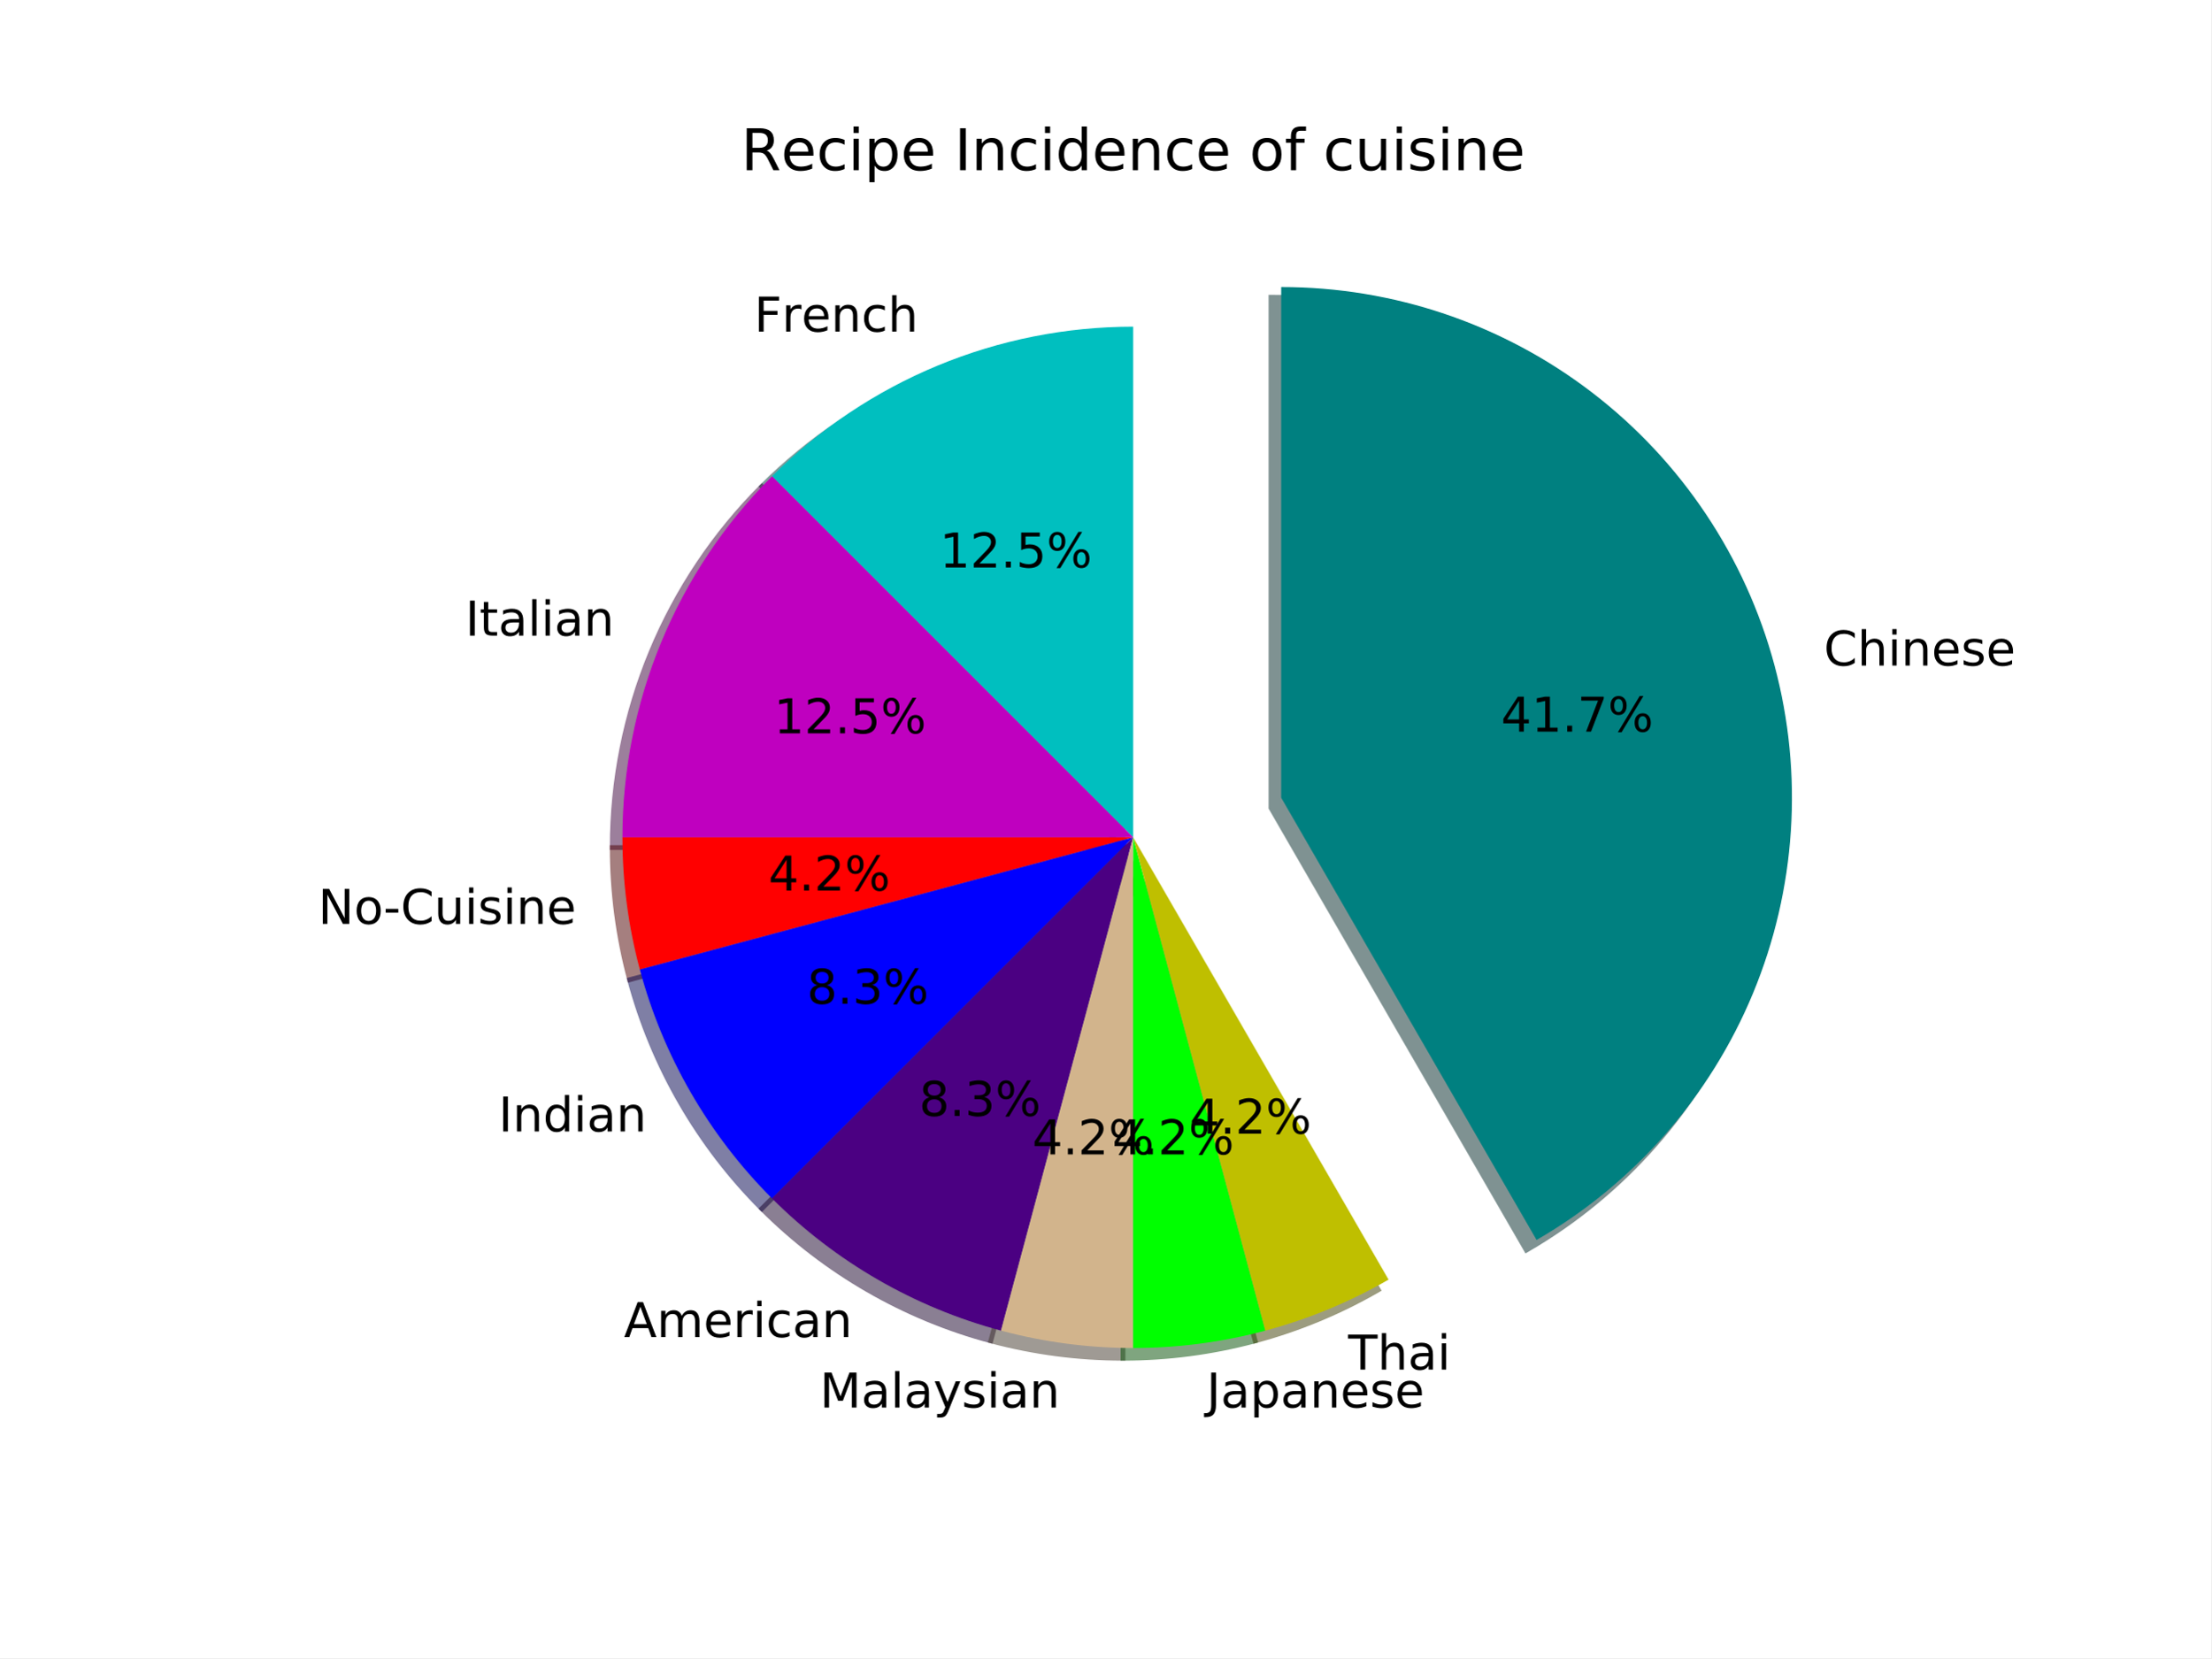
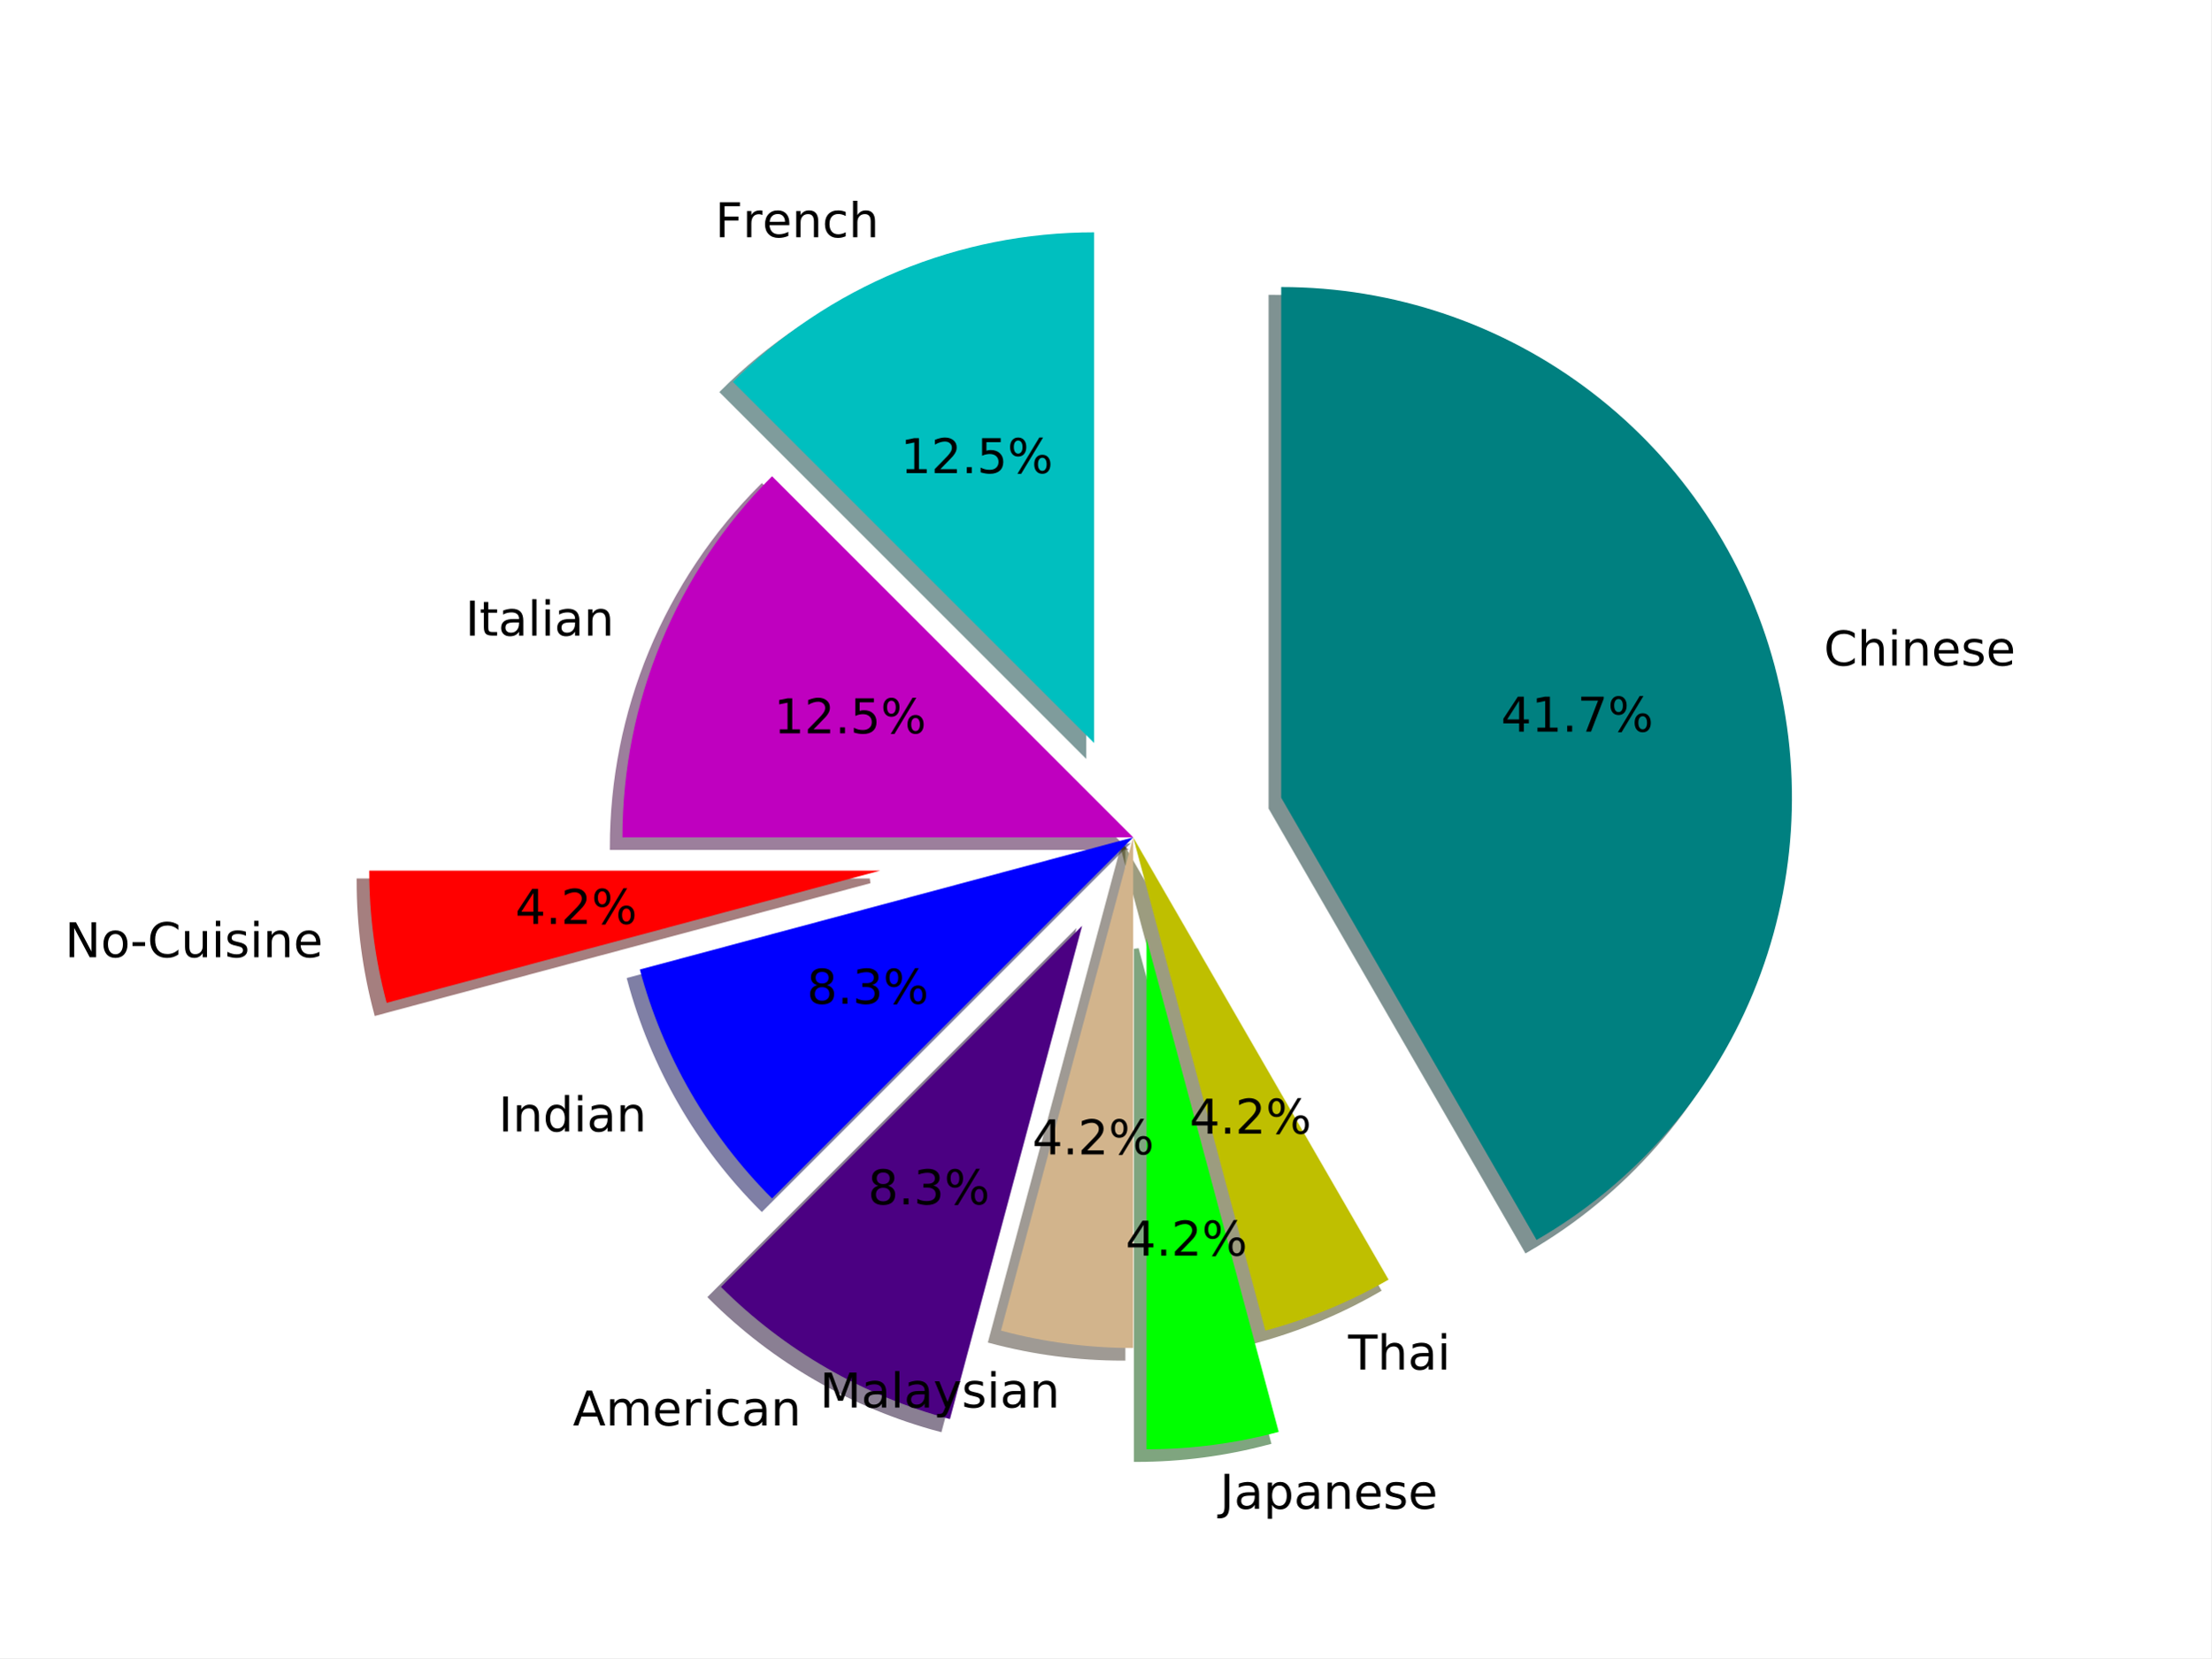
<svg xmlns="http://www.w3.org/2000/svg" xmlns:xlink="http://www.w3.org/1999/xlink" height="345.6pt" version="1.1" viewBox="0 0 460.8 345.6" width="460.8pt">
  <defs>
    <style type="text/css">
*{stroke-linecap:butt;stroke-linejoin:round;}
  </style>
  </defs>
  <g id="figure_1">
    <g id="patch_1">
      <path d="M 0 345.6  L 460.8 345.6  L 460.8 0  L 0 0  z " style="fill:#ffffff;" />
    </g>
    <g id="axes_1">
      <g id="patch_2">
-         <path d="M 234.031 70.212  C 220.053 70.212 206.211 72.965 193.296 78.315  C 180.382 83.664 168.647 91.505 158.763 101.389  L 234.031 176.657  L 234.031 70.212  z " style="fill:#003939;opacity:0.5;stroke:#003939;stroke-linejoin:miter;" />
+         <path d="M 225.884 50.544  C 211.906 50.544 198.064 53.297 185.15 58.646  C 172.235 63.996 160.5 71.837 150.616 81.721  L 225.884 156.988  L 225.884 50.544  z " style="fill:#003939;opacity:0.5;stroke:#003939;stroke-linejoin:miter;" />
      </g>
      <g id="patch_3">
        <path d="M 158.763 101.389  C 148.879 111.273 141.038 123.008 135.689 135.922  C 130.34 148.836 127.586 162.679 127.586 176.657  L 234.031 176.657  L 158.763 101.389  z " style="fill:#390039;opacity:0.5;stroke:#390039;stroke-linejoin:miter;" />
      </g>
      <g id="patch_4">
-         <path d="M 127.586 176.657  C 127.586 181.303 127.891 185.944 128.497 190.551  C 129.103 195.157 130.011 199.719 131.213 204.207  L 234.031 176.657  L 127.586 176.657  z " style="fill:#4c0000;opacity:0.5;stroke:#4c0000;stroke-linejoin:miter;" />
+         <path d="M 74.819 183.604  C 74.819 188.25 75.123 192.891 75.73 197.498  C 76.336 202.104 77.244 206.666 78.446 211.154  L 181.264 183.604  L 74.819 183.604  z " style="fill:#4c0000;opacity:0.5;stroke:#4c0000;stroke-linejoin:miter;" />
      </g>
      <g id="patch_5">
        <path d="M 131.213 204.207  C 133.621 213.192 137.196 221.823 141.847 229.879  C 146.498 237.935 152.186 245.347 158.763 251.925  L 234.031 176.657  L 131.213 204.207  z " style="fill:#00004c;opacity:0.5;stroke:#00004c;stroke-linejoin:miter;" />
      </g>
      <g id="patch_6">
-         <path d="M 158.763 251.925  C 165.341 258.502 172.753 264.19 180.809 268.841  C 188.865 273.492 197.496 277.067 206.481 279.475  L 234.031 176.657  L 158.763 251.925  z " style="fill:#160027;opacity:0.5;stroke:#160027;stroke-linejoin:miter;" />
+         <path d="M 148.119 270.362  C 154.697 276.939 162.108 282.626 170.164 287.278  C 178.22 291.929 186.851 295.504 195.837 297.911  L 223.387 195.094  L 148.119 270.362  z " style="fill:#160027;opacity:0.5;stroke:#160027;stroke-linejoin:miter;" />
      </g>
      <g id="patch_7">
        <path d="M 206.481 279.475  C 210.969 280.677 215.531 281.585 220.137 282.191  C 224.744 282.797 229.385 283.102 234.031 283.102  L 234.031 176.657  L 206.481 279.475  z " style="fill:#3f362a;opacity:0.5;stroke:#3f362a;stroke-linejoin:miter;" />
      </g>
      <g id="patch_8">
-         <path d="M 234.031 283.102  C 238.677 283.102 243.319 282.797 247.925 282.191  C 252.531 281.585 257.093 280.677 261.581 279.475  L 234.031 176.657  L 234.031 283.102  z " style="fill:#004c00;opacity:0.5;stroke:#004c00;stroke-linejoin:miter;" />
+         <path d="M 236.81 304.209  C 241.456 304.209 246.097 303.904 250.704 303.298  C 255.31 302.691 259.872 301.784 264.36 300.582  L 236.81 197.764  L 236.81 304.209  z " style="fill:#004c00;opacity:0.5;stroke:#004c00;stroke-linejoin:miter;" />
      </g>
      <g id="patch_9">
        <path d="M 261.581 279.475  C 266.069 278.272 270.473 276.777 274.766 274.999  C 279.058 273.221 283.23 271.164 287.254 268.841  L 234.031 176.657  L 261.581 279.475  z " style="fill:#393900;opacity:0.5;stroke:#393900;stroke-linejoin:miter;" />
      </g>
      <g id="patch_10">
        <path d="M 318.099 260.576  C 338.388 248.862 354.253 230.771 363.219 209.127  C 372.184 187.482 373.758 163.472 367.694 140.842  C 361.631 118.212 348.262 98.206 329.676 83.944  C 311.089 69.682 288.304 61.947 264.876 61.947  L 264.876 168.392  L 318.099 260.576  z " style="fill:#002626;opacity:0.5;stroke:#002626;stroke-linejoin:miter;" />
      </g>
      <g id="patch_11">
-         <path d="M 236.16 68.083  C 222.182 68.083 208.34 70.837 195.425 76.186  C 182.511 81.535 170.776 89.376 160.892 99.26  L 236.16 174.528  L 236.16 68.083  z " style="fill:#00bfbf;" />
+         <path d="M 228.013 48.415  C 214.035 48.415 200.193 51.168 187.278 56.517  C 174.364 61.867 162.629 69.708 152.745 79.592  L 228.013 154.86  L 228.013 48.415  z " style="fill:#00bfbf;" />
      </g>
      <g id="patch_12">
        <path d="M 160.892 99.26  C 151.008 109.144 143.167 120.879 137.818 133.793  C 132.469 146.708 129.715 160.55 129.715 174.528  L 236.16 174.528  L 160.892 99.26  z " style="fill:#bf00bf;" />
      </g>
      <g id="patch_13">
-         <path d="M 129.715 174.528  C 129.715 179.174 130.019 183.815 130.626 188.422  C 131.232 193.028 132.14 197.59 133.342 202.078  L 236.16 174.528  L 129.715 174.528  z " style="fill:#ff0000;" />
+         <path d="M 76.948 181.475  C 76.948 186.121 77.252 190.762 77.859 195.369  C 78.465 199.975 79.373 204.537 80.575 209.025  L 183.393 181.475  L 76.948 181.475  z " style="fill:#ff0000;" />
      </g>
      <g id="patch_14">
        <path d="M 133.342 202.078  C 135.75 211.063 139.325 219.694 143.976 227.75  C 148.627 235.806 154.314 243.218 160.892 249.796  L 236.16 174.528  L 133.342 202.078  z " style="fill:#0000ff;" />
      </g>
      <g id="patch_15">
-         <path d="M 160.892 249.796  C 167.47 256.374 174.882 262.061 182.938 266.712  C 190.994 271.363 199.625 274.938 208.61 277.346  L 236.16 174.528  L 160.892 249.796  z " style="fill:#4b0082;" />
+         <path d="M 150.248 268.233  C 156.825 274.81 164.237 280.498 172.293 285.149  C 180.349 289.8 188.98 293.375 197.966 295.783  L 225.516 192.965  L 150.248 268.233  z " style="fill:#4b0082;" />
      </g>
      <g id="patch_16">
        <path d="M 208.61 277.346  C 213.098 278.548 217.66 279.456 222.266 280.062  C 226.873 280.669 231.514 280.973 236.16 280.973  L 236.16 174.528  L 208.61 277.346  z " style="fill:#d2b48c;" />
      </g>
      <g id="patch_17">
-         <path d="M 236.16 280.973  C 240.806 280.973 245.447 280.669 250.054 280.062  C 254.66 279.456 259.222 278.548 263.71 277.346  L 236.16 174.528  L 236.16 280.973  z " style="fill:#00ff00;" />
+         <path d="M 238.939 302.08  C 243.585 302.08 248.226 301.775 252.833 301.169  C 257.439 300.563 262.001 299.655 266.489 298.453  L 238.939 195.635  L 238.939 302.08  z " style="fill:#00ff00;" />
      </g>
      <g id="patch_18">
        <path d="M 263.71 277.346  C 268.198 276.143 272.602 274.648 276.895 272.87  C 281.187 271.092 285.359 269.035 289.382 266.712  L 236.16 174.528  L 263.71 277.346  z " style="fill:#bfbf00;" />
      </g>
      <g id="patch_19">
        <path d="M 320.228 258.447  C 340.517 246.733 356.382 228.642 365.348 206.998  C 374.313 185.353 375.887 161.343 369.823 138.713  C 363.76 116.084 350.391 96.077 331.805 81.815  C 313.218 67.553 290.433 59.818 267.005 59.818  L 267.005 166.263  L 320.228 258.447  z " style="fill:#008080;" />
      </g>
      <g id="matplotlib.axis_1" />
      <g id="matplotlib.axis_2" />
      <g id="text_1">
        <defs>
          <path d="M 9.812 72.906  L 51.703 72.906  L 51.703 64.594  L 19.672 64.594  L 19.672 43.109  L 48.578 43.109  L 48.578 34.812  L 19.672 34.812  L 19.672 0  L 9.812 0  z " id="DejaVuSans-70" />
          <path d="M 41.109 46.297  Q 39.594 47.172 37.812 47.578  Q 36.031 48 33.891 48  Q 26.266 48 22.188 43.047  Q 18.109 38.094 18.109 28.812  L 18.109 0  L 9.078 0  L 9.078 54.688  L 18.109 54.688  L 18.109 46.188  Q 20.953 51.172 25.484 53.578  Q 30.031 56 36.531 56  Q 37.453 56 38.578 55.875  Q 39.703 55.766 41.062 55.516  z " id="DejaVuSans-114" />
          <path d="M 56.203 29.594  L 56.203 25.203  L 14.891 25.203  Q 15.484 15.922 20.484 11.062  Q 25.484 6.203 34.422 6.203  Q 39.594 6.203 44.453 7.469  Q 49.312 8.734 54.109 11.281  L 54.109 2.781  Q 49.266 0.734 44.188 -0.344  Q 39.109 -1.422 33.891 -1.422  Q 20.797 -1.422 13.156 6.188  Q 5.516 13.812 5.516 26.812  Q 5.516 40.234 12.766 48.109  Q 20.016 56 32.328 56  Q 43.359 56 49.781 48.891  Q 56.203 41.797 56.203 29.594  z M 47.219 32.234  Q 47.125 39.594 43.094 43.984  Q 39.062 48.391 32.422 48.391  Q 24.906 48.391 20.391 44.141  Q 15.875 39.891 15.188 32.172  z " id="DejaVuSans-101" />
          <path d="M 54.891 33.016  L 54.891 0  L 45.906 0  L 45.906 32.719  Q 45.906 40.484 42.875 44.328  Q 39.844 48.188 33.797 48.188  Q 26.516 48.188 22.312 43.547  Q 18.109 38.922 18.109 30.906  L 18.109 0  L 9.078 0  L 9.078 54.688  L 18.109 54.688  L 18.109 46.188  Q 21.344 51.125 25.703 53.562  Q 30.078 56 35.797 56  Q 45.219 56 50.047 50.172  Q 54.891 44.344 54.891 33.016  z " id="DejaVuSans-110" />
          <path d="M 48.781 52.594  L 48.781 44.188  Q 44.969 46.297 41.141 47.344  Q 37.312 48.391 33.406 48.391  Q 24.656 48.391 19.812 42.844  Q 14.984 37.312 14.984 27.297  Q 14.984 17.281 19.812 11.734  Q 24.656 6.203 33.406 6.203  Q 37.312 6.203 41.141 7.25  Q 44.969 8.297 48.781 10.406  L 48.781 2.094  Q 45.016 0.344 40.984 -0.531  Q 36.969 -1.422 32.422 -1.422  Q 20.062 -1.422 12.781 6.344  Q 5.516 14.109 5.516 27.297  Q 5.516 40.672 12.859 48.328  Q 20.219 56 33.016 56  Q 37.156 56 41.109 55.141  Q 45.062 54.297 48.781 52.594  z " id="DejaVuSans-99" />
          <path d="M 54.891 33.016  L 54.891 0  L 45.906 0  L 45.906 32.719  Q 45.906 40.484 42.875 44.328  Q 39.844 48.188 33.797 48.188  Q 26.516 48.188 22.312 43.547  Q 18.109 38.922 18.109 30.906  L 18.109 0  L 9.078 0  L 9.078 75.984  L 18.109 75.984  L 18.109 46.188  Q 21.344 51.125 25.703 53.562  Q 30.078 56 35.797 56  Q 45.219 56 50.047 50.172  Q 54.891 44.344 54.891 33.016  z " id="DejaVuSans-104" />
        </defs>
-         <g transform="translate(157.1769 69.11099)scale(0.1 -0.1)">
+         <g transform="translate(149.0299 49.44255)scale(0.1 -0.1)">
          <use xlink:href="#DejaVuSans-70" />
          <use x="57.41" xlink:href="#DejaVuSans-114" />
          <use x="98.492" xlink:href="#DejaVuSans-101" />
          <use x="160.016" xlink:href="#DejaVuSans-110" />
          <use x="223.395" xlink:href="#DejaVuSans-99" />
          <use x="278.375" xlink:href="#DejaVuSans-104" />
        </g>
      </g>
      <g id="text_2">
        <defs>
          <path d="M 12.406 8.297  L 28.516 8.297  L 28.516 63.922  L 10.984 60.406  L 10.984 69.391  L 28.422 72.906  L 38.281 72.906  L 38.281 8.297  L 54.391 8.297  L 54.391 0  L 12.406 0  z " id="DejaVuSans-49" />
          <path d="M 19.188 8.297  L 53.609 8.297  L 53.609 0  L 7.328 0  L 7.328 8.297  Q 12.938 14.109 22.625 23.891  Q 32.328 33.688 34.812 36.531  Q 39.547 41.844 41.422 45.531  Q 43.312 49.219 43.312 52.781  Q 43.312 58.594 39.234 62.25  Q 35.156 65.922 28.609 65.922  Q 23.969 65.922 18.812 64.312  Q 13.672 62.703 7.812 59.422  L 7.812 69.391  Q 13.766 71.781 18.938 73  Q 24.125 74.219 28.422 74.219  Q 39.75 74.219 46.484 68.547  Q 53.219 62.891 53.219 53.422  Q 53.219 48.922 51.531 44.891  Q 49.859 40.875 45.406 35.406  Q 44.188 33.984 37.641 27.219  Q 31.109 20.453 19.188 8.297  z " id="DejaVuSans-50" />
          <path d="M 10.688 12.406  L 21 12.406  L 21 0  L 10.688 0  z " id="DejaVuSans-46" />
          <path d="M 10.797 72.906  L 49.516 72.906  L 49.516 64.594  L 19.828 64.594  L 19.828 46.734  Q 21.969 47.469 24.109 47.828  Q 26.266 48.188 28.422 48.188  Q 40.625 48.188 47.75 41.5  Q 54.891 34.812 54.891 23.391  Q 54.891 11.625 47.562 5.094  Q 40.234 -1.422 26.906 -1.422  Q 22.312 -1.422 17.547 -0.641  Q 12.797 0.141 7.719 1.703  L 7.719 11.625  Q 12.109 9.234 16.797 8.062  Q 21.484 6.891 26.703 6.891  Q 35.156 6.891 40.078 11.328  Q 45.016 15.766 45.016 23.391  Q 45.016 31 40.078 35.438  Q 35.156 39.891 26.703 39.891  Q 22.75 39.891 18.812 39.016  Q 14.891 38.141 10.797 36.281  z " id="DejaVuSans-53" />
          <path d="M 72.703 32.078  Q 68.453 32.078 66.031 28.469  Q 63.625 24.859 63.625 18.406  Q 63.625 12.062 66.031 8.422  Q 68.453 4.781 72.703 4.781  Q 76.859 4.781 79.266 8.422  Q 81.688 12.062 81.688 18.406  Q 81.688 24.812 79.266 28.438  Q 76.859 32.078 72.703 32.078  z M 72.703 38.281  Q 80.422 38.281 84.953 32.906  Q 89.5 27.547 89.5 18.406  Q 89.5 9.281 84.938 3.922  Q 80.375 -1.422 72.703 -1.422  Q 64.891 -1.422 60.344 3.922  Q 55.812 9.281 55.812 18.406  Q 55.812 27.594 60.375 32.938  Q 64.938 38.281 72.703 38.281  z M 22.312 68.016  Q 18.109 68.016 15.688 64.375  Q 13.281 60.75 13.281 54.391  Q 13.281 47.953 15.672 44.328  Q 18.062 40.719 22.312 40.719  Q 26.562 40.719 28.969 44.328  Q 31.391 47.953 31.391 54.391  Q 31.391 60.688 28.953 64.344  Q 26.516 68.016 22.312 68.016  z M 66.406 74.219  L 74.219 74.219  L 28.609 -1.422  L 20.797 -1.422  z M 22.312 74.219  Q 30.031 74.219 34.609 68.875  Q 39.203 63.531 39.203 54.391  Q 39.203 45.172 34.641 39.844  Q 30.078 34.516 22.312 34.516  Q 14.547 34.516 10.031 39.859  Q 5.516 45.219 5.516 54.391  Q 5.516 63.484 10.047 68.844  Q 14.594 74.219 22.312 74.219  z " id="DejaVuSans-37" />
        </defs>
-         <g transform="translate(195.8356 118.2821)scale(0.1 -0.1)">
+         <g transform="translate(187.6887 98.61364)scale(0.1 -0.1)">
          <use xlink:href="#DejaVuSans-49" />
          <use x="63.623" xlink:href="#DejaVuSans-50" />
          <use x="127.246" xlink:href="#DejaVuSans-46" />
          <use x="159.033" xlink:href="#DejaVuSans-53" />
          <use x="222.656" xlink:href="#DejaVuSans-37" />
        </g>
      </g>
      <g id="text_3">
        <defs>
          <path d="M 9.812 72.906  L 19.672 72.906  L 19.672 0  L 9.812 0  z " id="DejaVuSans-73" />
          <path d="M 18.312 70.219  L 18.312 54.688  L 36.812 54.688  L 36.812 47.703  L 18.312 47.703  L 18.312 18.016  Q 18.312 11.328 20.141 9.422  Q 21.969 7.516 27.594 7.516  L 36.812 7.516  L 36.812 0  L 27.594 0  Q 17.188 0 13.234 3.875  Q 9.281 7.766 9.281 18.016  L 9.281 47.703  L 2.688 47.703  L 2.688 54.688  L 9.281 54.688  L 9.281 70.219  z " id="DejaVuSans-116" />
          <path d="M 34.281 27.484  Q 23.391 27.484 19.188 25  Q 14.984 22.516 14.984 16.5  Q 14.984 11.719 18.141 8.906  Q 21.297 6.109 26.703 6.109  Q 34.188 6.109 38.703 11.406  Q 43.219 16.703 43.219 25.484  L 43.219 27.484  z M 52.203 31.203  L 52.203 0  L 43.219 0  L 43.219 8.297  Q 40.141 3.328 35.547 0.953  Q 30.953 -1.422 24.312 -1.422  Q 15.922 -1.422 10.953 3.297  Q 6 8.016 6 15.922  Q 6 25.141 12.172 29.828  Q 18.359 34.516 30.609 34.516  L 43.219 34.516  L 43.219 35.406  Q 43.219 41.609 39.141 45  Q 35.062 48.391 27.688 48.391  Q 23 48.391 18.547 47.266  Q 14.109 46.141 10.016 43.891  L 10.016 52.203  Q 14.938 54.109 19.578 55.047  Q 24.219 56 28.609 56  Q 40.484 56 46.344 49.844  Q 52.203 43.703 52.203 31.203  z " id="DejaVuSans-97" />
          <path d="M 9.422 75.984  L 18.406 75.984  L 18.406 0  L 9.422 0  z " id="DejaVuSans-108" />
          <path d="M 9.422 54.688  L 18.406 54.688  L 18.406 0  L 9.422 0  z M 9.422 75.984  L 18.406 75.984  L 18.406 64.594  L 9.422 64.594  z " id="DejaVuSans-105" />
        </defs>
        <g transform="translate(96.9633 132.4792)scale(0.1 -0.1)">
          <use xlink:href="#DejaVuSans-73" />
          <use x="29.492" xlink:href="#DejaVuSans-116" />
          <use x="68.701" xlink:href="#DejaVuSans-97" />
          <use x="129.98" xlink:href="#DejaVuSans-108" />
          <use x="157.764" xlink:href="#DejaVuSans-105" />
          <use x="185.547" xlink:href="#DejaVuSans-97" />
          <use x="246.826" xlink:href="#DejaVuSans-110" />
        </g>
      </g>
      <g id="text_4">
        <g transform="translate(161.2711 152.8466)scale(0.1 -0.1)">
          <use xlink:href="#DejaVuSans-49" />
          <use x="63.623" xlink:href="#DejaVuSans-50" />
          <use x="127.246" xlink:href="#DejaVuSans-46" />
          <use x="159.033" xlink:href="#DejaVuSans-53" />
          <use x="222.656" xlink:href="#DejaVuSans-37" />
        </g>
      </g>
      <g id="text_5">
        <defs>
          <path d="M 9.812 72.906  L 23.094 72.906  L 55.422 11.922  L 55.422 72.906  L 64.984 72.906  L 64.984 0  L 51.703 0  L 19.391 60.984  L 19.391 0  L 9.812 0  z " id="DejaVuSans-78" />
          <path d="M 30.609 48.391  Q 23.391 48.391 19.188 42.75  Q 14.984 37.109 14.984 27.297  Q 14.984 17.484 19.156 11.844  Q 23.344 6.203 30.609 6.203  Q 37.797 6.203 41.984 11.859  Q 46.188 17.531 46.188 27.297  Q 46.188 37.016 41.984 42.703  Q 37.797 48.391 30.609 48.391  z M 30.609 56  Q 42.328 56 49.016 48.375  Q 55.719 40.766 55.719 27.297  Q 55.719 13.875 49.016 6.219  Q 42.328 -1.422 30.609 -1.422  Q 18.844 -1.422 12.172 6.219  Q 5.516 13.875 5.516 27.297  Q 5.516 40.766 12.172 48.375  Q 18.844 56 30.609 56  z " id="DejaVuSans-111" />
          <path d="M 4.891 31.391  L 31.203 31.391  L 31.203 23.391  L 4.891 23.391  z " id="DejaVuSans-45" />
          <path d="M 64.406 67.281  L 64.406 56.891  Q 59.422 61.531 53.781 63.812  Q 48.141 66.109 41.797 66.109  Q 29.297 66.109 22.656 58.469  Q 16.016 50.828 16.016 36.375  Q 16.016 21.969 22.656 14.328  Q 29.297 6.688 41.797 6.688  Q 48.141 6.688 53.781 8.984  Q 59.422 11.281 64.406 15.922  L 64.406 5.609  Q 59.234 2.094 53.438 0.328  Q 47.656 -1.422 41.219 -1.422  Q 24.656 -1.422 15.125 8.703  Q 5.609 18.844 5.609 36.375  Q 5.609 53.953 15.125 64.078  Q 24.656 74.219 41.219 74.219  Q 47.75 74.219 53.531 72.484  Q 59.328 70.75 64.406 67.281  z " id="DejaVuSans-67" />
          <path d="M 8.5 21.578  L 8.5 54.688  L 17.484 54.688  L 17.484 21.922  Q 17.484 14.156 20.5 10.266  Q 23.531 6.391 29.594 6.391  Q 36.859 6.391 41.078 11.031  Q 45.312 15.672 45.312 23.688  L 45.312 54.688  L 54.297 54.688  L 54.297 0  L 45.312 0  L 45.312 8.406  Q 42.047 3.422 37.719 1  Q 33.406 -1.422 27.688 -1.422  Q 18.266 -1.422 13.375 4.438  Q 8.5 10.297 8.5 21.578  z M 31.109 56  z " id="DejaVuSans-117" />
          <path d="M 44.281 53.078  L 44.281 44.578  Q 40.484 46.531 36.375 47.5  Q 32.281 48.484 27.875 48.484  Q 21.188 48.484 17.844 46.438  Q 14.5 44.391 14.5 40.281  Q 14.5 37.156 16.891 35.375  Q 19.281 33.594 26.516 31.984  L 29.594 31.297  Q 39.156 29.25 43.188 25.516  Q 47.219 21.781 47.219 15.094  Q 47.219 7.469 41.188 3.016  Q 35.156 -1.422 24.609 -1.422  Q 20.219 -1.422 15.453 -0.562  Q 10.688 0.297 5.422 2  L 5.422 11.281  Q 10.406 8.688 15.234 7.391  Q 20.062 6.109 24.812 6.109  Q 31.156 6.109 34.562 8.281  Q 37.984 10.453 37.984 14.406  Q 37.984 18.062 35.516 20.016  Q 33.062 21.969 24.703 23.781  L 21.578 24.516  Q 13.234 26.266 9.516 29.906  Q 5.812 33.547 5.812 39.891  Q 5.812 47.609 11.281 51.797  Q 16.75 56 26.812 56  Q 31.781 56 36.172 55.266  Q 40.578 54.547 44.281 53.078  z " id="DejaVuSans-115" />
        </defs>
-         <g transform="translate(66.2865 192.5706)scale(0.1 -0.1)">
+         <g transform="translate(13.51942 199.5175)scale(0.1 -0.1)">
          <use xlink:href="#DejaVuSans-78" />
          <use x="74.805" xlink:href="#DejaVuSans-111" />
          <use x="136.002" xlink:href="#DejaVuSans-45" />
          <use x="172.086" xlink:href="#DejaVuSans-67" />
          <use x="241.91" xlink:href="#DejaVuSans-117" />
          <use x="305.289" xlink:href="#DejaVuSans-105" />
          <use x="333.072" xlink:href="#DejaVuSans-115" />
          <use x="385.172" xlink:href="#DejaVuSans-105" />
          <use x="412.955" xlink:href="#DejaVuSans-110" />
          <use x="476.334" xlink:href="#DejaVuSans-101" />
        </g>
      </g>
      <g id="text_6">
        <defs>
          <path d="M 37.797 64.312  L 12.891 25.391  L 37.797 25.391  z M 35.203 72.906  L 47.609 72.906  L 47.609 25.391  L 58.016 25.391  L 58.016 17.188  L 47.609 17.188  L 47.609 0  L 37.797 0  L 37.797 17.188  L 4.891 17.188  L 4.891 26.703  z " id="DejaVuSans-52" />
        </defs>
-         <g transform="translate(160.1372 185.6237)scale(0.1 -0.1)">
+         <g transform="translate(107.3701 192.5706)scale(0.1 -0.1)">
          <use xlink:href="#DejaVuSans-52" />
          <use x="63.623" xlink:href="#DejaVuSans-46" />
          <use x="95.41" xlink:href="#DejaVuSans-50" />
          <use x="159.033" xlink:href="#DejaVuSans-37" />
        </g>
      </g>
      <g id="text_7">
        <defs>
          <path d="M 45.406 46.391  L 45.406 75.984  L 54.391 75.984  L 54.391 0  L 45.406 0  L 45.406 8.203  Q 42.578 3.328 38.25 0.953  Q 33.938 -1.422 27.875 -1.422  Q 17.969 -1.422 11.734 6.484  Q 5.516 14.406 5.516 27.297  Q 5.516 40.188 11.734 48.094  Q 17.969 56 27.875 56  Q 33.938 56 38.25 53.625  Q 42.578 51.266 45.406 46.391  z M 14.797 27.297  Q 14.797 17.391 18.875 11.75  Q 22.953 6.109 30.078 6.109  Q 37.203 6.109 41.297 11.75  Q 45.406 17.391 45.406 27.297  Q 45.406 37.203 41.297 42.844  Q 37.203 48.484 30.078 48.484  Q 22.953 48.484 18.875 42.844  Q 14.797 37.203 14.797 27.297  z " id="DejaVuSans-100" />
        </defs>
        <g transform="translate(103.878 235.832)scale(0.1 -0.1)">
          <use xlink:href="#DejaVuSans-73" />
          <use x="29.492" xlink:href="#DejaVuSans-110" />
          <use x="92.871" xlink:href="#DejaVuSans-100" />
          <use x="156.348" xlink:href="#DejaVuSans-105" />
          <use x="184.131" xlink:href="#DejaVuSans-97" />
          <use x="245.41" xlink:href="#DejaVuSans-110" />
        </g>
      </g>
      <g id="text_8">
        <defs>
          <path d="M 31.781 34.625  Q 24.75 34.625 20.719 30.859  Q 16.703 27.094 16.703 20.516  Q 16.703 13.922 20.719 10.156  Q 24.75 6.391 31.781 6.391  Q 38.812 6.391 42.859 10.172  Q 46.922 13.969 46.922 20.516  Q 46.922 27.094 42.891 30.859  Q 38.875 34.625 31.781 34.625  z M 21.922 38.812  Q 15.578 40.375 12.031 44.719  Q 8.5 49.078 8.5 55.328  Q 8.5 64.062 14.719 69.141  Q 20.953 74.219 31.781 74.219  Q 42.672 74.219 48.875 69.141  Q 55.078 64.062 55.078 55.328  Q 55.078 49.078 51.531 44.719  Q 48 40.375 41.703 38.812  Q 48.828 37.156 52.797 32.312  Q 56.781 27.484 56.781 20.516  Q 56.781 9.906 50.312 4.234  Q 43.844 -1.422 31.781 -1.422  Q 19.734 -1.422 13.25 4.234  Q 6.781 9.906 6.781 20.516  Q 6.781 27.484 10.781 32.312  Q 14.797 37.156 21.922 38.812  z M 18.312 54.391  Q 18.312 48.734 21.844 45.562  Q 25.391 42.391 31.781 42.391  Q 38.141 42.391 41.719 45.562  Q 45.312 48.734 45.312 54.391  Q 45.312 60.062 41.719 63.234  Q 38.141 66.406 31.781 66.406  Q 25.391 66.406 21.844 63.234  Q 18.312 60.062 18.312 54.391  z " id="DejaVuSans-56" />
          <path d="M 40.578 39.312  Q 47.656 37.797 51.625 33  Q 55.609 28.219 55.609 21.188  Q 55.609 10.406 48.188 4.484  Q 40.766 -1.422 27.094 -1.422  Q 22.516 -1.422 17.656 -0.516  Q 12.797 0.391 7.625 2.203  L 7.625 11.719  Q 11.719 9.328 16.594 8.109  Q 21.484 6.891 26.812 6.891  Q 36.078 6.891 40.938 10.547  Q 45.797 14.203 45.797 21.188  Q 45.797 27.641 41.281 31.266  Q 36.766 34.906 28.719 34.906  L 20.219 34.906  L 20.219 43.016  L 29.109 43.016  Q 36.375 43.016 40.234 45.922  Q 44.094 48.828 44.094 54.297  Q 44.094 59.906 40.109 62.906  Q 36.141 65.922 28.719 65.922  Q 24.656 65.922 20.016 65.031  Q 15.375 64.156 9.812 62.312  L 9.812 71.094  Q 15.438 72.656 20.344 73.438  Q 25.25 74.219 29.594 74.219  Q 40.828 74.219 47.359 69.109  Q 53.906 64.016 53.906 55.328  Q 53.906 49.266 50.438 45.094  Q 46.969 40.922 40.578 39.312  z " id="DejaVuSans-51" />
        </defs>
        <g transform="translate(168.1473 209.2208)scale(0.1 -0.1)">
          <use xlink:href="#DejaVuSans-56" />
          <use x="63.623" xlink:href="#DejaVuSans-46" />
          <use x="95.41" xlink:href="#DejaVuSans-51" />
          <use x="159.033" xlink:href="#DejaVuSans-37" />
        </g>
      </g>
      <g id="text_9">
        <defs>
          <path d="M 34.188 63.188  L 20.797 26.906  L 47.609 26.906  z M 28.609 72.906  L 39.797 72.906  L 67.578 0  L 57.328 0  L 50.688 18.703  L 17.828 18.703  L 11.188 0  L 0.781 0  z " id="DejaVuSans-65" />
          <path d="M 52 44.188  Q 55.375 50.25 60.062 53.125  Q 64.75 56 71.094 56  Q 79.641 56 84.281 50.016  Q 88.922 44.047 88.922 33.016  L 88.922 0  L 79.891 0  L 79.891 32.719  Q 79.891 40.578 77.094 44.375  Q 74.312 48.188 68.609 48.188  Q 61.625 48.188 57.562 43.547  Q 53.516 38.922 53.516 30.906  L 53.516 0  L 44.484 0  L 44.484 32.719  Q 44.484 40.625 41.703 44.406  Q 38.922 48.188 33.109 48.188  Q 26.219 48.188 22.156 43.531  Q 18.109 38.875 18.109 30.906  L 18.109 0  L 9.078 0  L 9.078 54.688  L 18.109 54.688  L 18.109 46.188  Q 21.188 51.219 25.484 53.609  Q 29.781 56 35.688 56  Q 41.656 56 45.828 52.969  Q 50 49.953 52 44.188  z " id="DejaVuSans-109" />
        </defs>
-         <g transform="translate(130.0279 278.6897)scale(0.1 -0.1)">
+         <g transform="translate(119.3834 297.1264)scale(0.1 -0.1)">
          <use xlink:href="#DejaVuSans-65" />
          <use x="68.408" xlink:href="#DejaVuSans-109" />
          <use x="165.82" xlink:href="#DejaVuSans-101" />
          <use x="227.344" xlink:href="#DejaVuSans-114" />
          <use x="268.457" xlink:href="#DejaVuSans-105" />
          <use x="296.24" xlink:href="#DejaVuSans-99" />
          <use x="351.221" xlink:href="#DejaVuSans-97" />
          <use x="412.5" xlink:href="#DejaVuSans-110" />
        </g>
      </g>
      <g id="text_10">
-         <g transform="translate(191.5242 232.5977)scale(0.1 -0.1)">
+         <g transform="translate(180.8797 251.0345)scale(0.1 -0.1)">
          <use xlink:href="#DejaVuSans-56" />
          <use x="63.623" xlink:href="#DejaVuSans-46" />
          <use x="95.41" xlink:href="#DejaVuSans-51" />
          <use x="159.033" xlink:href="#DejaVuSans-37" />
        </g>
      </g>
      <g id="text_11">
        <defs>
          <path d="M 9.812 72.906  L 24.516 72.906  L 43.109 23.297  L 61.812 72.906  L 76.516 72.906  L 76.516 0  L 66.891 0  L 66.891 64.016  L 48.094 14.016  L 38.188 14.016  L 19.391 64.016  L 19.391 0  L 9.812 0  z " id="DejaVuSans-77" />
          <path d="M 32.172 -5.078  Q 28.375 -14.844 24.75 -17.812  Q 21.141 -20.797 15.094 -20.797  L 7.906 -20.797  L 7.906 -13.281  L 13.188 -13.281  Q 16.891 -13.281 18.938 -11.516  Q 21 -9.766 23.484 -3.219  L 25.094 0.875  L 2.984 54.688  L 12.5 54.688  L 29.594 11.922  L 46.688 54.688  L 56.203 54.688  z " id="DejaVuSans-121" />
        </defs>
        <g transform="translate(170.8424 293.3749)scale(0.1 -0.1)">
          <use xlink:href="#DejaVuSans-77" />
          <use x="86.279" xlink:href="#DejaVuSans-97" />
          <use x="147.559" xlink:href="#DejaVuSans-108" />
          <use x="175.342" xlink:href="#DejaVuSans-97" />
          <use x="236.621" xlink:href="#DejaVuSans-121" />
          <use x="295.801" xlink:href="#DejaVuSans-115" />
          <use x="347.9" xlink:href="#DejaVuSans-105" />
          <use x="375.684" xlink:href="#DejaVuSans-97" />
          <use x="436.963" xlink:href="#DejaVuSans-110" />
        </g>
      </g>
      <g id="text_12">
        <g transform="translate(215.1214 240.6079)scale(0.1 -0.1)">
          <use xlink:href="#DejaVuSans-52" />
          <use x="63.623" xlink:href="#DejaVuSans-46" />
          <use x="95.41" xlink:href="#DejaVuSans-50" />
          <use x="159.033" xlink:href="#DejaVuSans-37" />
        </g>
      </g>
      <g id="text_13">
        <defs>
          <path d="M 9.812 72.906  L 19.672 72.906  L 19.672 5.078  Q 19.672 -8.109 14.672 -14.062  Q 9.672 -20.016 -1.422 -20.016  L -5.172 -20.016  L -5.172 -11.719  L -2.094 -11.719  Q 4.438 -11.719 7.125 -8.047  Q 9.812 -4.391 9.812 5.078  z " id="DejaVuSans-74" />
          <path d="M 18.109 8.203  L 18.109 -20.797  L 9.078 -20.797  L 9.078 54.688  L 18.109 54.688  L 18.109 46.391  Q 20.953 51.266 25.266 53.625  Q 29.594 56 35.594 56  Q 45.562 56 51.781 48.094  Q 58.016 40.188 58.016 27.297  Q 58.016 14.406 51.781 6.484  Q 45.562 -1.422 35.594 -1.422  Q 29.594 -1.422 25.266 0.953  Q 20.953 3.328 18.109 8.203  z M 48.688 27.297  Q 48.688 37.203 44.609 42.844  Q 40.531 48.484 33.406 48.484  Q 26.266 48.484 22.188 42.844  Q 18.109 37.203 18.109 27.297  Q 18.109 17.391 22.188 11.75  Q 26.266 6.109 33.406 6.109  Q 40.531 6.109 44.609 11.75  Q 48.688 17.391 48.688 27.297  z " id="DejaVuSans-112" />
        </defs>
-         <g transform="translate(251.4432 293.3749)scale(0.1 -0.1)">
+         <g transform="translate(254.222 314.4818)scale(0.1 -0.1)">
          <use xlink:href="#DejaVuSans-74" />
          <use x="29.492" xlink:href="#DejaVuSans-97" />
          <use x="90.771" xlink:href="#DejaVuSans-112" />
          <use x="154.248" xlink:href="#DejaVuSans-97" />
          <use x="215.527" xlink:href="#DejaVuSans-110" />
          <use x="278.906" xlink:href="#DejaVuSans-101" />
          <use x="340.43" xlink:href="#DejaVuSans-115" />
          <use x="392.529" xlink:href="#DejaVuSans-101" />
        </g>
      </g>
      <g id="text_14">
-         <g transform="translate(231.794 240.6079)scale(0.1 -0.1)">
+         <g transform="translate(234.5727 261.7147)scale(0.1 -0.1)">
          <use xlink:href="#DejaVuSans-52" />
          <use x="63.623" xlink:href="#DejaVuSans-46" />
          <use x="95.41" xlink:href="#DejaVuSans-50" />
          <use x="159.033" xlink:href="#DejaVuSans-37" />
        </g>
      </g>
      <g id="text_15">
        <defs>
          <path d="M -0.297 72.906  L 61.375 72.906  L 61.375 64.594  L 35.5 64.594  L 35.5 0  L 25.594 0  L 25.594 64.594  L -0.297 64.594  z " id="DejaVuSans-84" />
        </defs>
        <g transform="translate(280.9681 285.4638)scale(0.1 -0.1)">
          <use xlink:href="#DejaVuSans-84" />
          <use x="61.084" xlink:href="#DejaVuSans-104" />
          <use x="124.463" xlink:href="#DejaVuSans-97" />
          <use x="185.742" xlink:href="#DejaVuSans-105" />
        </g>
      </g>
      <g id="text_16">
        <g transform="translate(247.8985 236.2927)scale(0.1 -0.1)">
          <use xlink:href="#DejaVuSans-52" />
          <use x="63.623" xlink:href="#DejaVuSans-46" />
          <use x="95.41" xlink:href="#DejaVuSans-50" />
          <use x="159.033" xlink:href="#DejaVuSans-37" />
        </g>
      </g>
      <g id="text_17">
        <g transform="translate(380.1049 138.7175)scale(0.1 -0.1)">
          <use xlink:href="#DejaVuSans-67" />
          <use x="69.824" xlink:href="#DejaVuSans-104" />
          <use x="133.203" xlink:href="#DejaVuSans-105" />
          <use x="160.986" xlink:href="#DejaVuSans-110" />
          <use x="224.365" xlink:href="#DejaVuSans-101" />
          <use x="285.889" xlink:href="#DejaVuSans-115" />
          <use x="337.988" xlink:href="#DejaVuSans-101" />
        </g>
      </g>
      <g id="text_18">
        <defs>
          <path d="M 8.203 72.906  L 55.078 72.906  L 55.078 68.703  L 28.609 0  L 18.312 0  L 43.219 64.594  L 8.203 64.594  z " id="DejaVuSans-55" />
        </defs>
        <g transform="translate(312.8124 152.4924)scale(0.1 -0.1)">
          <use xlink:href="#DejaVuSans-52" />
          <use x="63.623" xlink:href="#DejaVuSans-49" />
          <use x="127.246" xlink:href="#DejaVuSans-46" />
          <use x="159.033" xlink:href="#DejaVuSans-55" />
          <use x="222.656" xlink:href="#DejaVuSans-37" />
        </g>
      </g>
-       <g id="text_19">
-         <defs>
-           <path d="M 44.391 34.188  Q 47.562 33.109 50.562 29.594  Q 53.562 26.078 56.594 19.922  L 66.609 0  L 56 0  L 46.688 18.703  Q 43.062 26.031 39.672 28.422  Q 36.281 30.812 30.422 30.812  L 19.672 30.812  L 19.672 0  L 9.812 0  L 9.812 72.906  L 32.078 72.906  Q 44.578 72.906 50.734 67.672  Q 56.891 62.453 56.891 51.906  Q 56.891 45.016 53.688 40.469  Q 50.484 35.938 44.391 34.188  z M 19.672 64.797  L 19.672 38.922  L 32.078 38.922  Q 39.203 38.922 42.844 42.219  Q 46.484 45.516 46.484 51.906  Q 46.484 58.297 42.844 61.547  Q 39.203 64.797 32.078 64.797  z " id="DejaVuSans-82" />
-           <path id="DejaVuSans-32" />
-           <path d="M 37.109 75.984  L 37.109 68.5  L 28.516 68.5  Q 23.688 68.5 21.797 66.547  Q 19.922 64.594 19.922 59.516  L 19.922 54.688  L 34.719 54.688  L 34.719 47.703  L 19.922 47.703  L 19.922 0  L 10.891 0  L 10.891 47.703  L 2.297 47.703  L 2.297 54.688  L 10.891 54.688  L 10.891 58.5  Q 10.891 67.625 15.141 71.797  Q 19.391 75.984 28.609 75.984  z " id="DejaVuSans-102" />
-         </defs>
-         <g transform="translate(154.4437 35.472)scale(0.12 -0.12)">
-           <use xlink:href="#DejaVuSans-82" />
-           <use x="69.42" xlink:href="#DejaVuSans-101" />
-           <use x="130.943" xlink:href="#DejaVuSans-99" />
-           <use x="185.924" xlink:href="#DejaVuSans-105" />
-           <use x="213.707" xlink:href="#DejaVuSans-112" />
-           <use x="277.184" xlink:href="#DejaVuSans-101" />
-           <use x="338.707" xlink:href="#DejaVuSans-32" />
-           <use x="370.494" xlink:href="#DejaVuSans-73" />
-           <use x="399.986" xlink:href="#DejaVuSans-110" />
-           <use x="463.365" xlink:href="#DejaVuSans-99" />
-           <use x="518.346" xlink:href="#DejaVuSans-105" />
-           <use x="546.129" xlink:href="#DejaVuSans-100" />
-           <use x="609.605" xlink:href="#DejaVuSans-101" />
-           <use x="671.129" xlink:href="#DejaVuSans-110" />
-           <use x="734.508" xlink:href="#DejaVuSans-99" />
-           <use x="789.488" xlink:href="#DejaVuSans-101" />
-           <use x="851.012" xlink:href="#DejaVuSans-32" />
-           <use x="882.799" xlink:href="#DejaVuSans-111" />
-           <use x="943.98" xlink:href="#DejaVuSans-102" />
-           <use x="979.186" xlink:href="#DejaVuSans-32" />
-           <use x="1010.973" xlink:href="#DejaVuSans-99" />
-           <use x="1065.953" xlink:href="#DejaVuSans-117" />
-           <use x="1129.332" xlink:href="#DejaVuSans-105" />
-           <use x="1157.115" xlink:href="#DejaVuSans-115" />
-           <use x="1209.215" xlink:href="#DejaVuSans-105" />
-           <use x="1236.998" xlink:href="#DejaVuSans-110" />
-           <use x="1300.377" xlink:href="#DejaVuSans-101" />
-         </g>
-       </g>
    </g>
  </g>
</svg>
